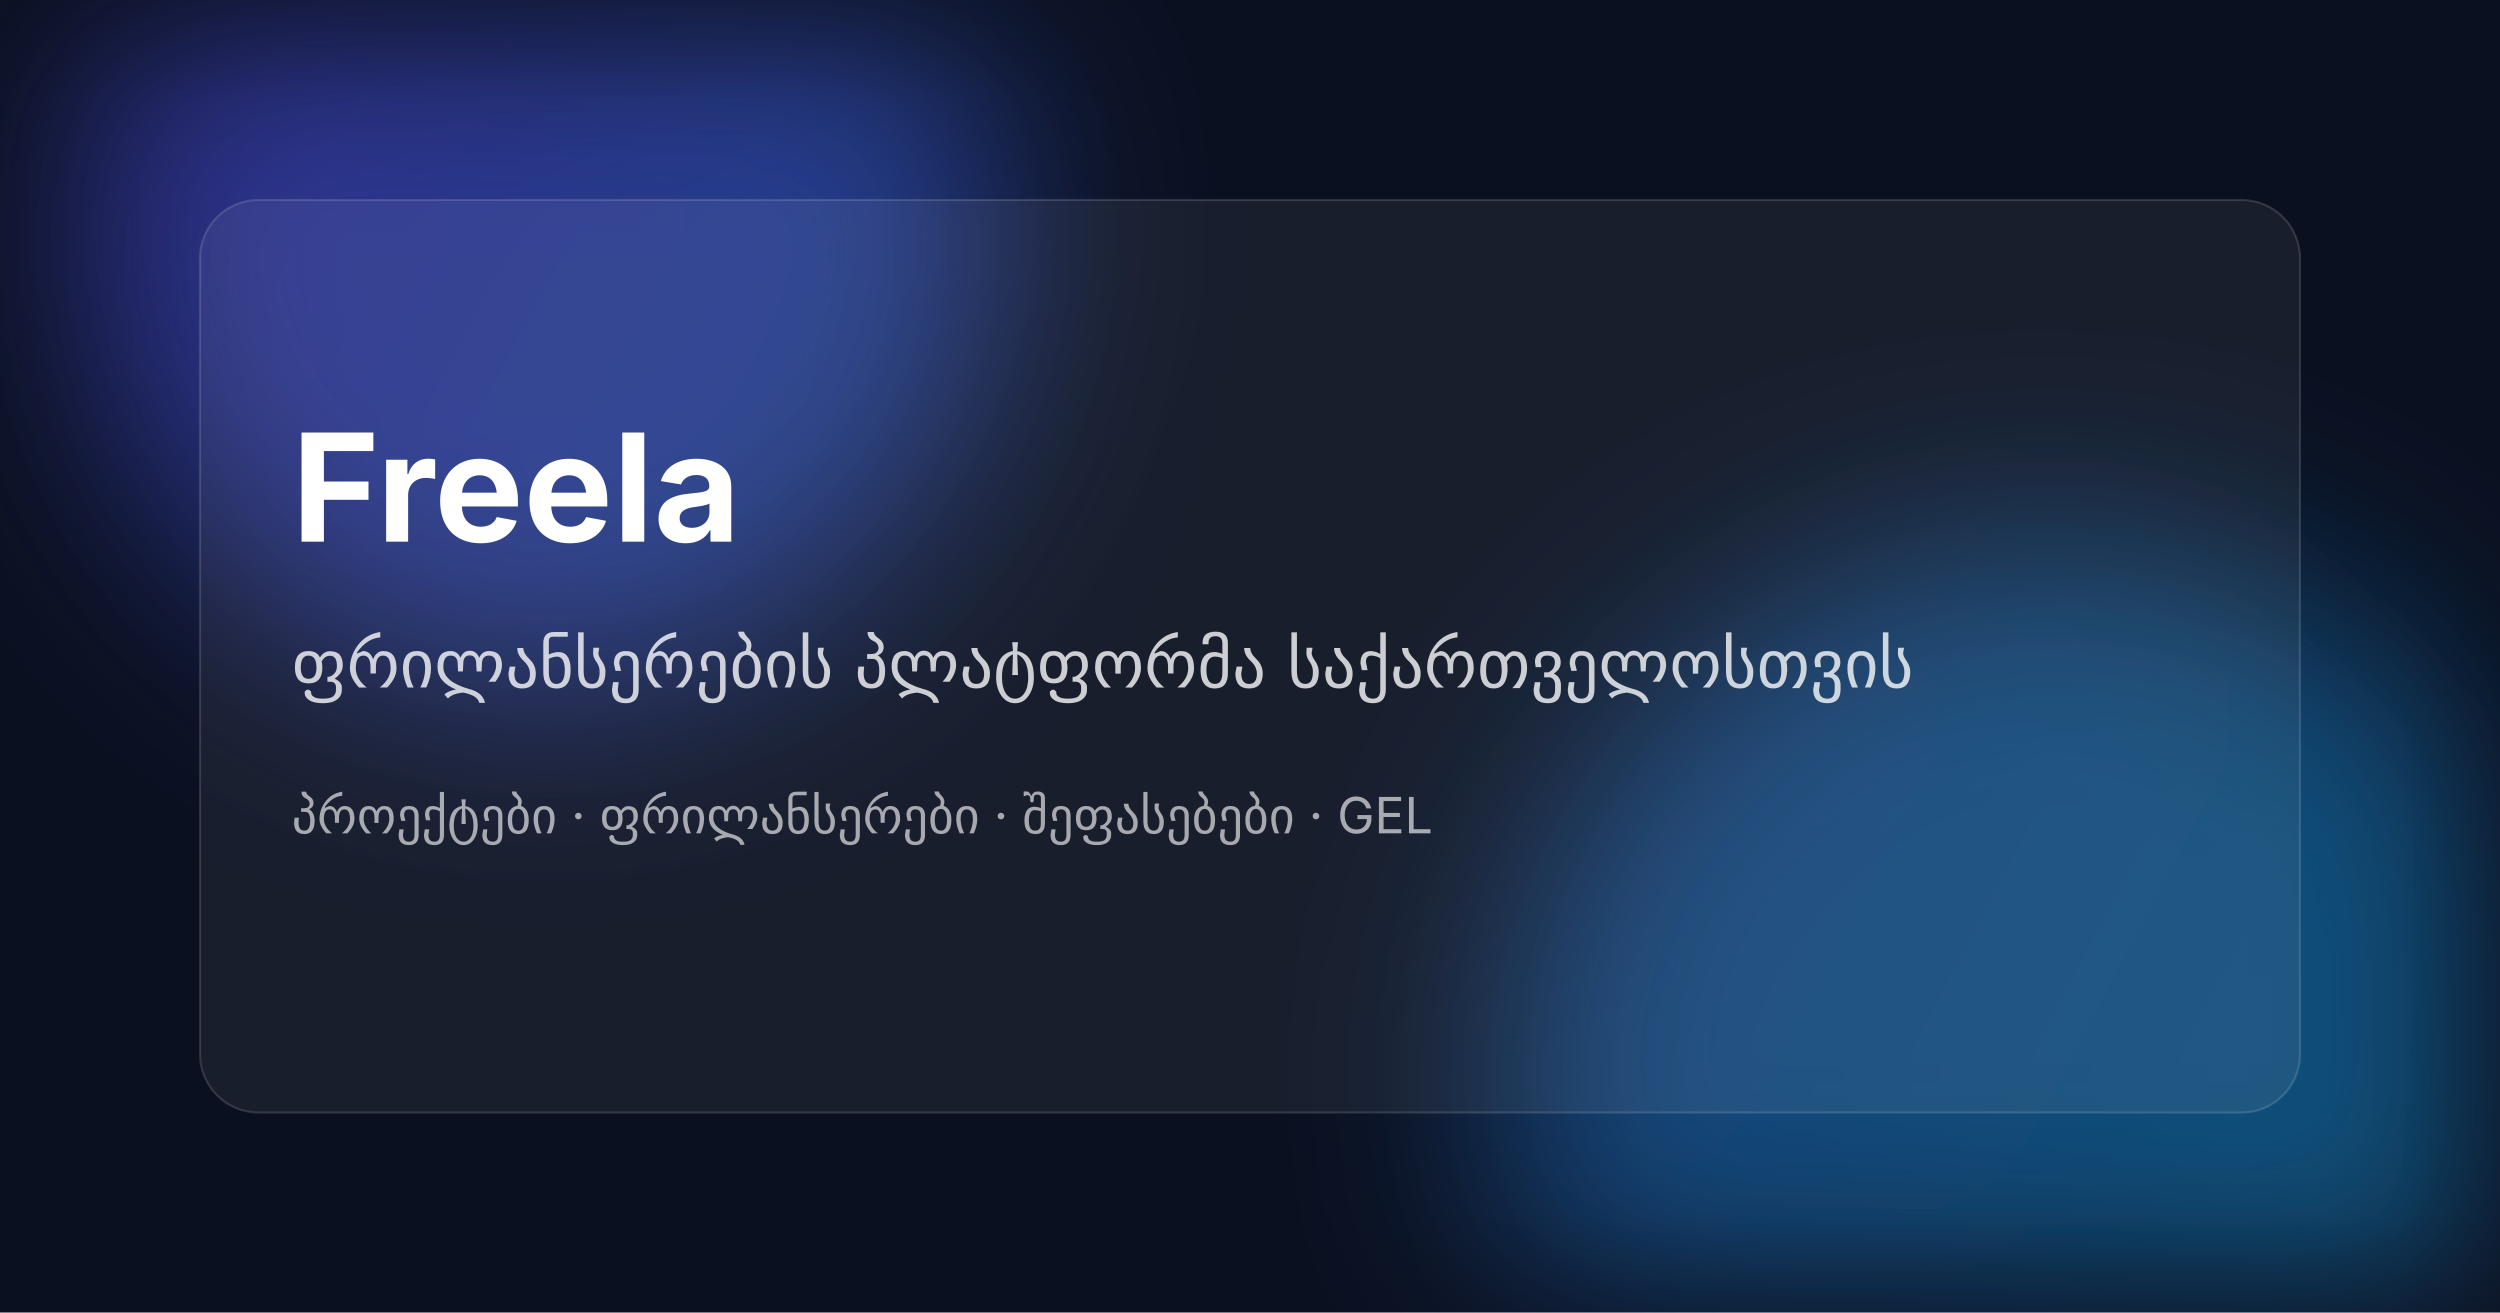
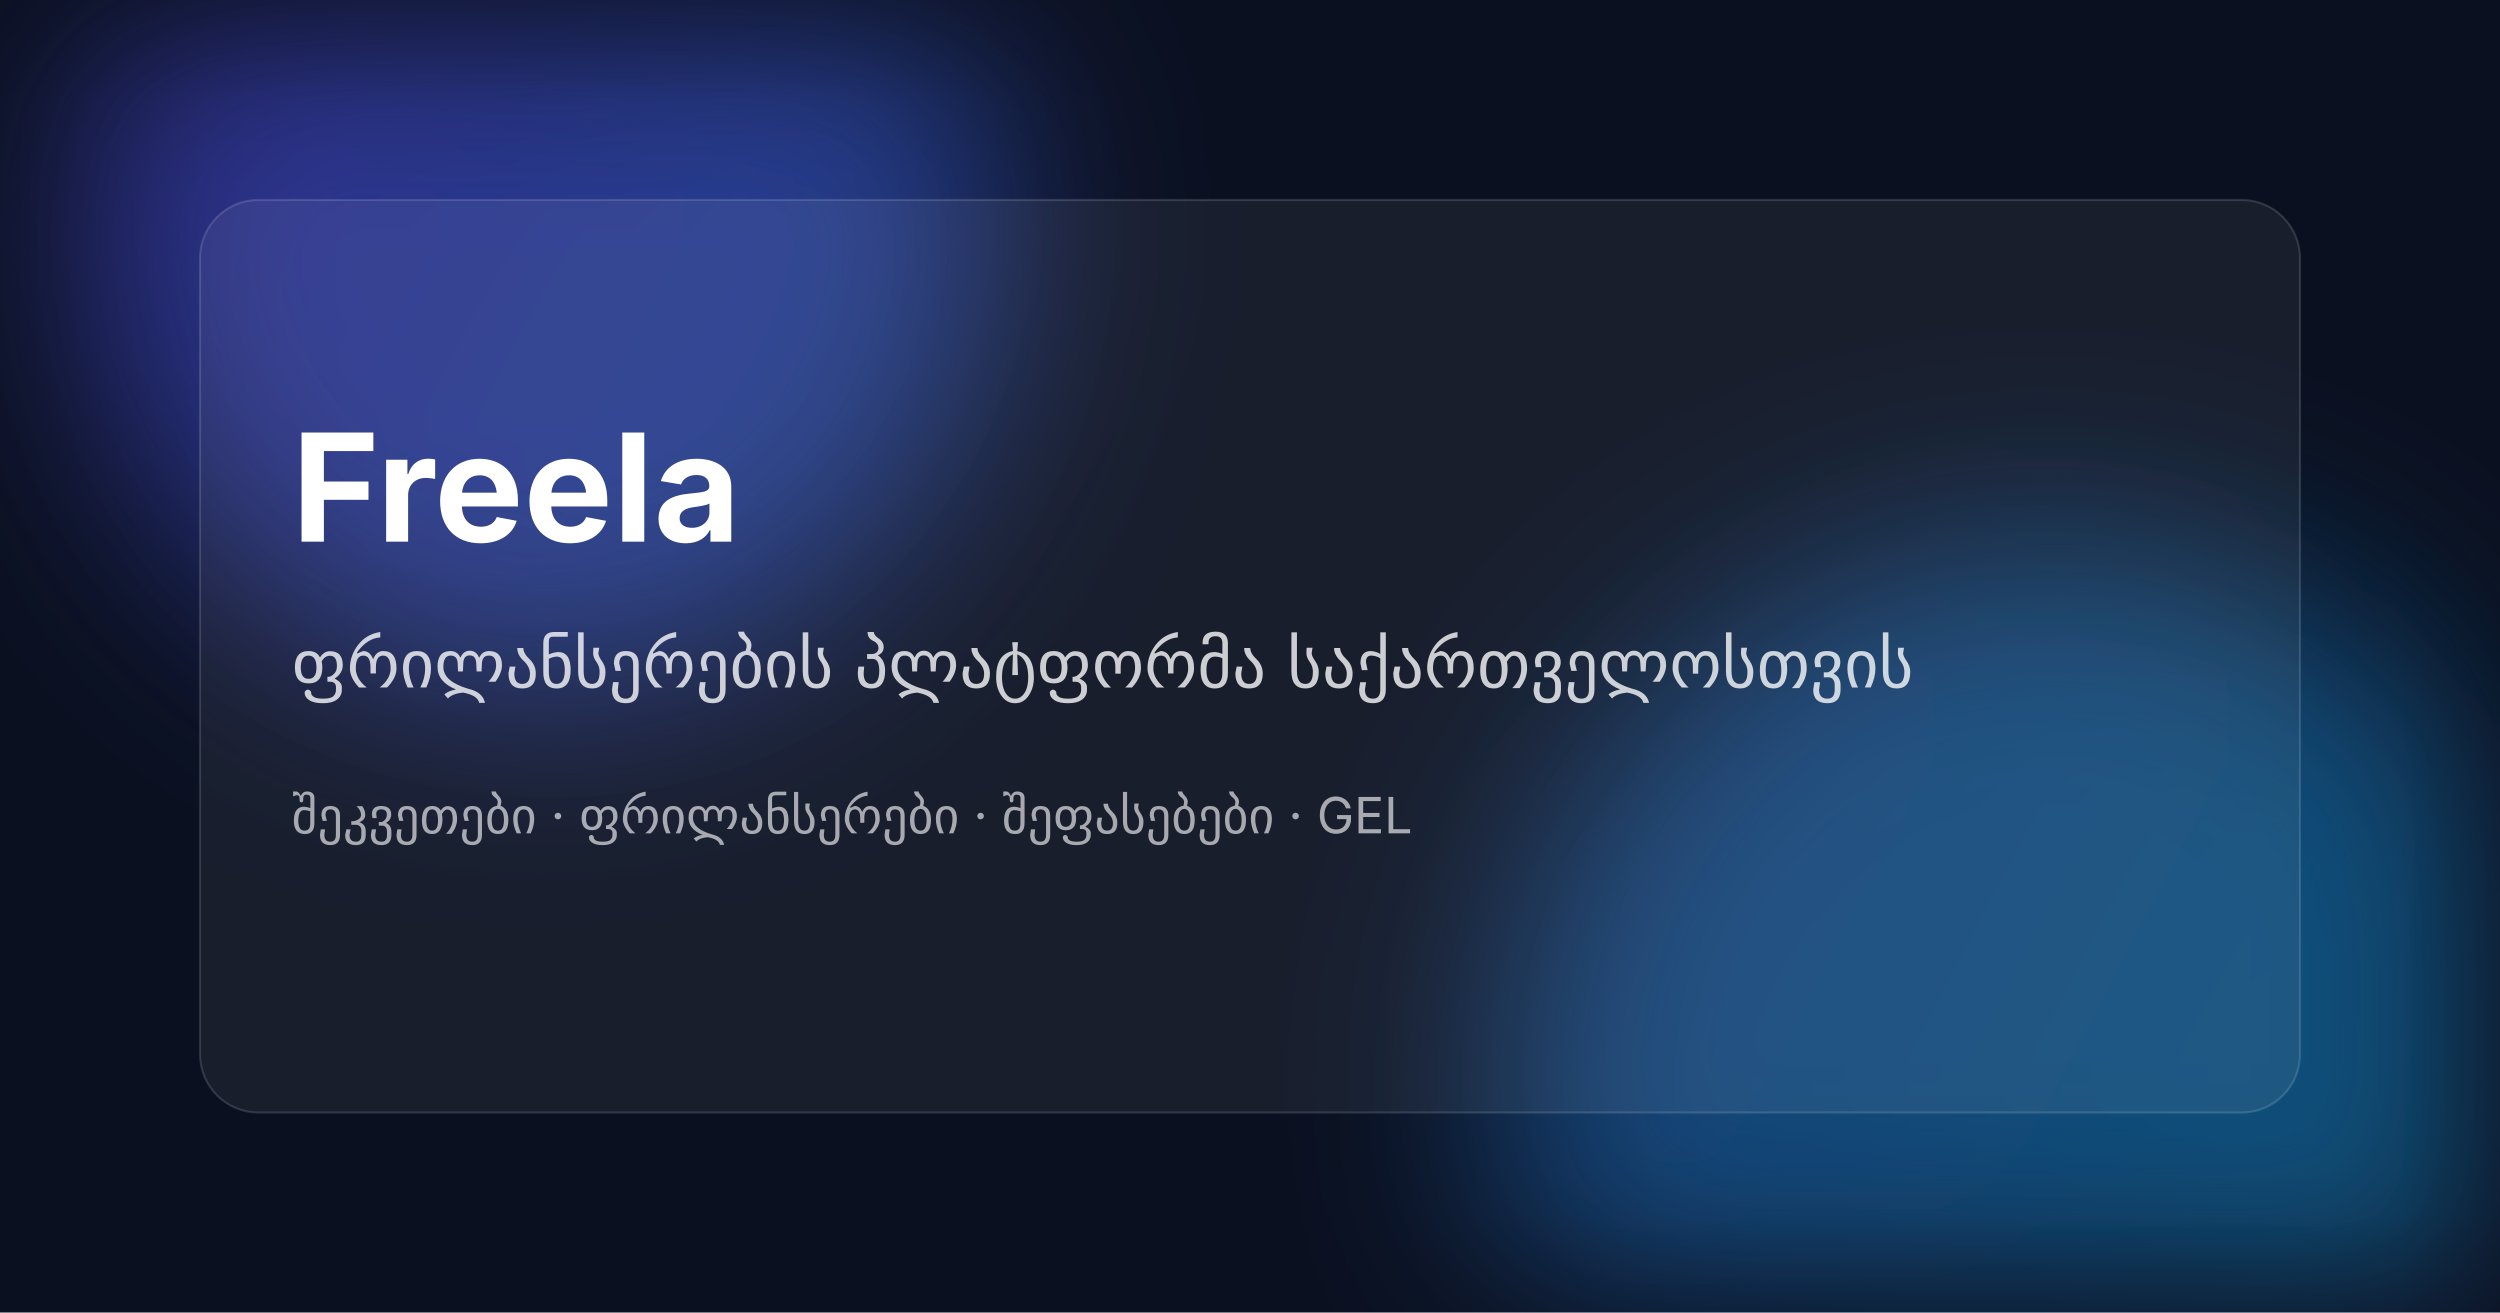
<svg xmlns="http://www.w3.org/2000/svg" width="1200" height="630" viewBox="0 0 1200 630" fill="none">
  <defs>
    <linearGradient id="g" x1="0" y1="0" x2="1200" y2="630" gradientUnits="userSpaceOnUse">
      <stop stop-color="#4F46E5" />
      <stop offset="1" stop-color="#0EA5E9" />
    </linearGradient>
    <filter id="blur" x="-50%" y="-50%" width="200%" height="200%">
      <feGaussianBlur in="SourceGraphic" stdDeviation="50" />
    </filter>
  </defs>
  <rect width="1200" height="630" fill="#0B1020" />
  <circle cx="260" cy="110" r="220" fill="url(#g)" opacity="0.55" filter="url(#blur)" />
  <circle cx="980" cy="520" r="260" fill="url(#g)" opacity="0.45" filter="url(#blur)" />
  <rect x="96" y="96" width="1008" height="438" rx="28" fill="rgba(255,255,255,0.06)" stroke="rgba(255,255,255,0.14)" />
  <text x="140" y="260" fill="white" font-family="Inter, ui-sans-serif, system-ui" font-size="72" font-weight="700">
    Freela
  </text>
  <text x="140" y="330" fill="rgba(255,255,255,0.78)" font-family="Inter, ui-sans-serif, system-ui" font-size="32" font-weight="500">
    ფრილანსერების პლატფორმა საქართველოსთვის
  </text>
  <text x="140" y="400" fill="rgba(255,255,255,0.62)" font-family="Inter, ui-sans-serif, system-ui" font-size="24" font-weight="400">
-     პროექტები · ფრილანსერები · შეფასებები · GEL
+     შეკვეთები · ფრილანსერები · შეფასებები · GEL
  </text>
</svg>
